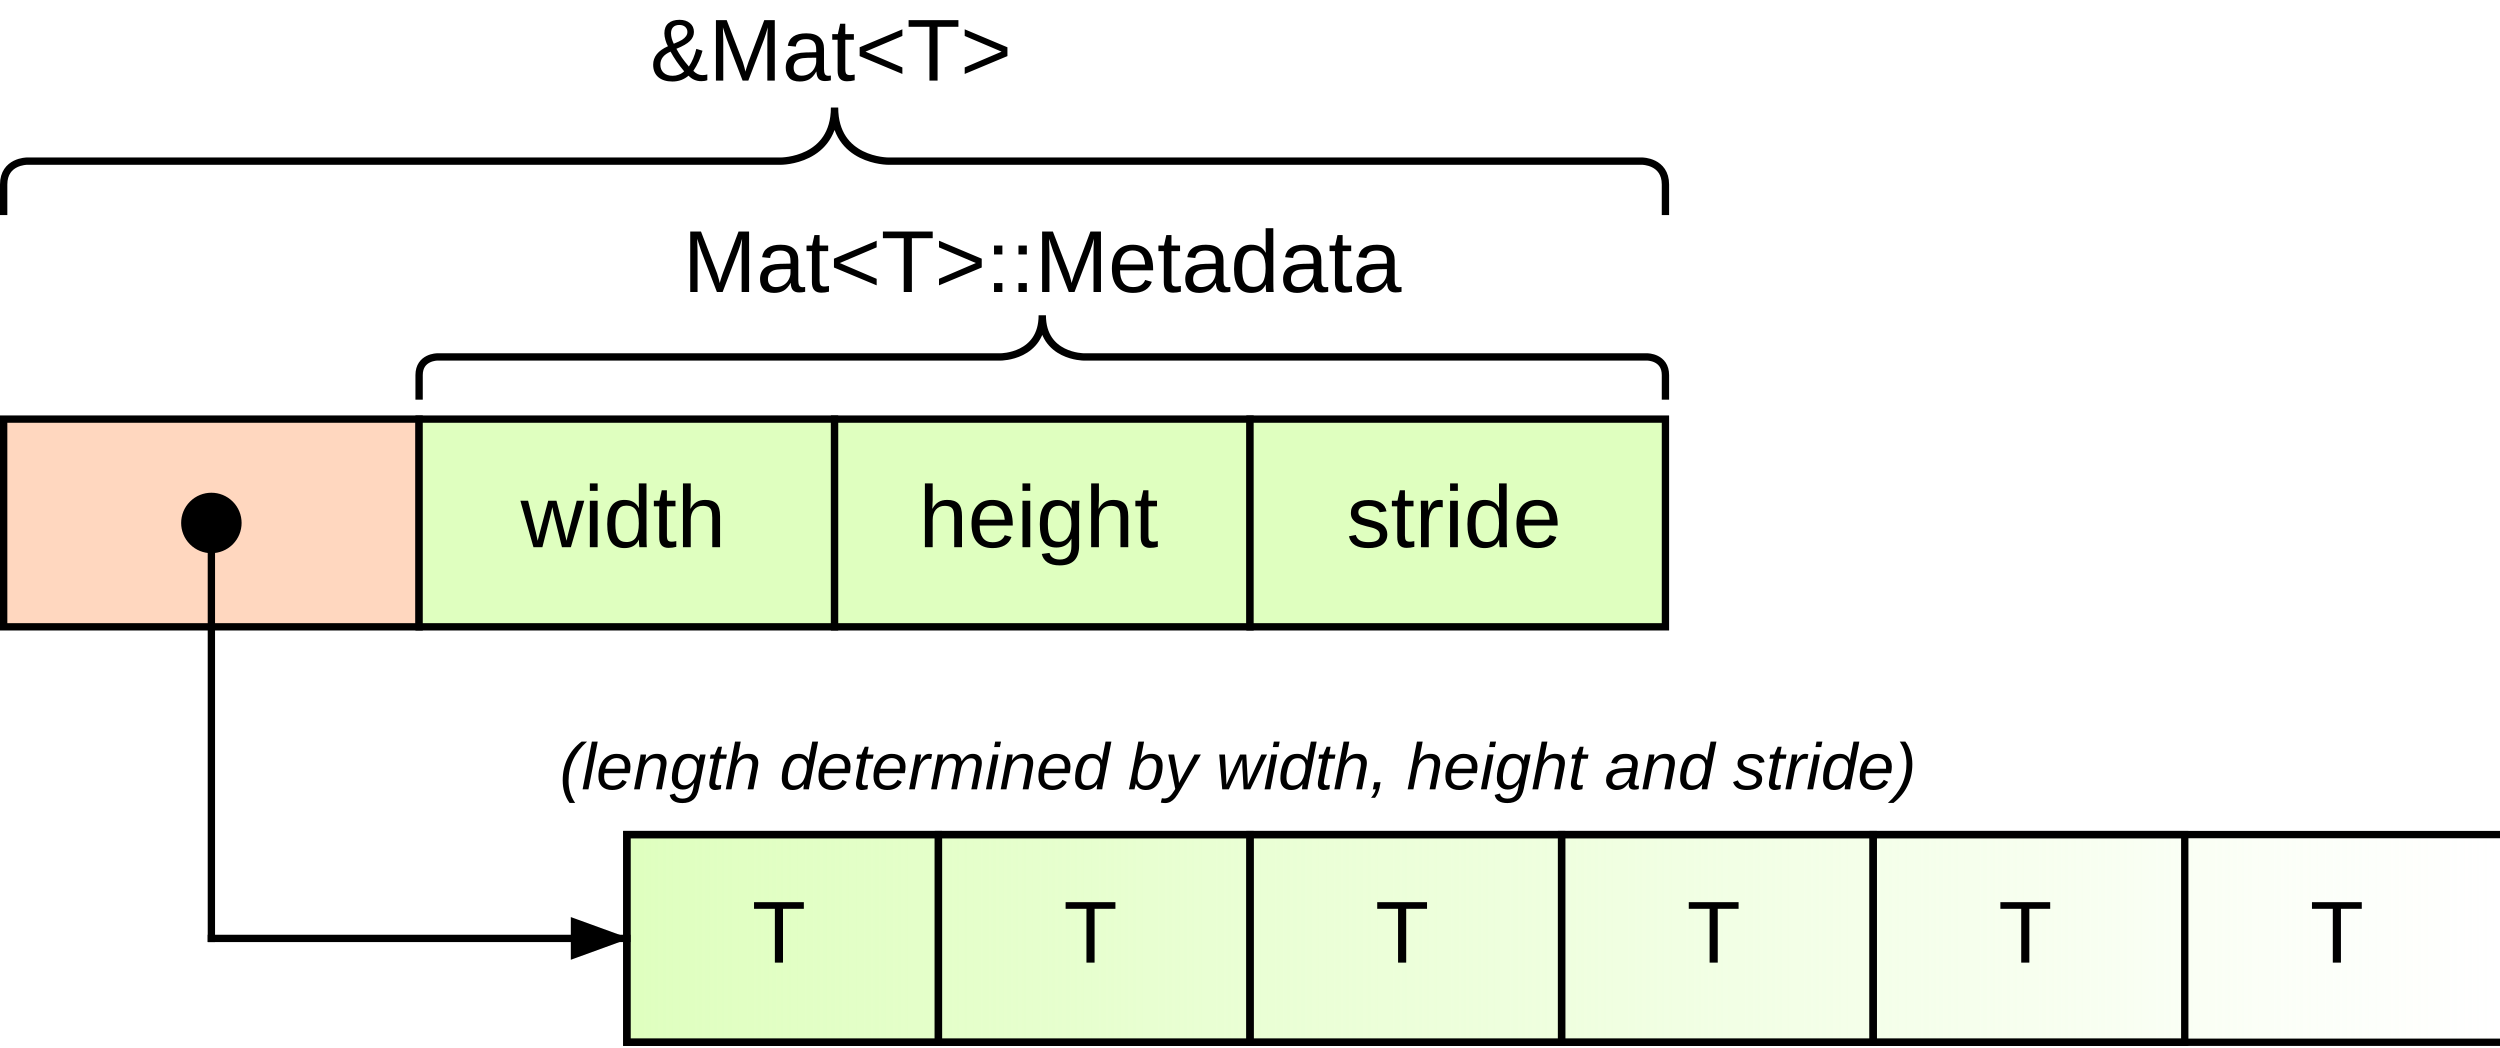
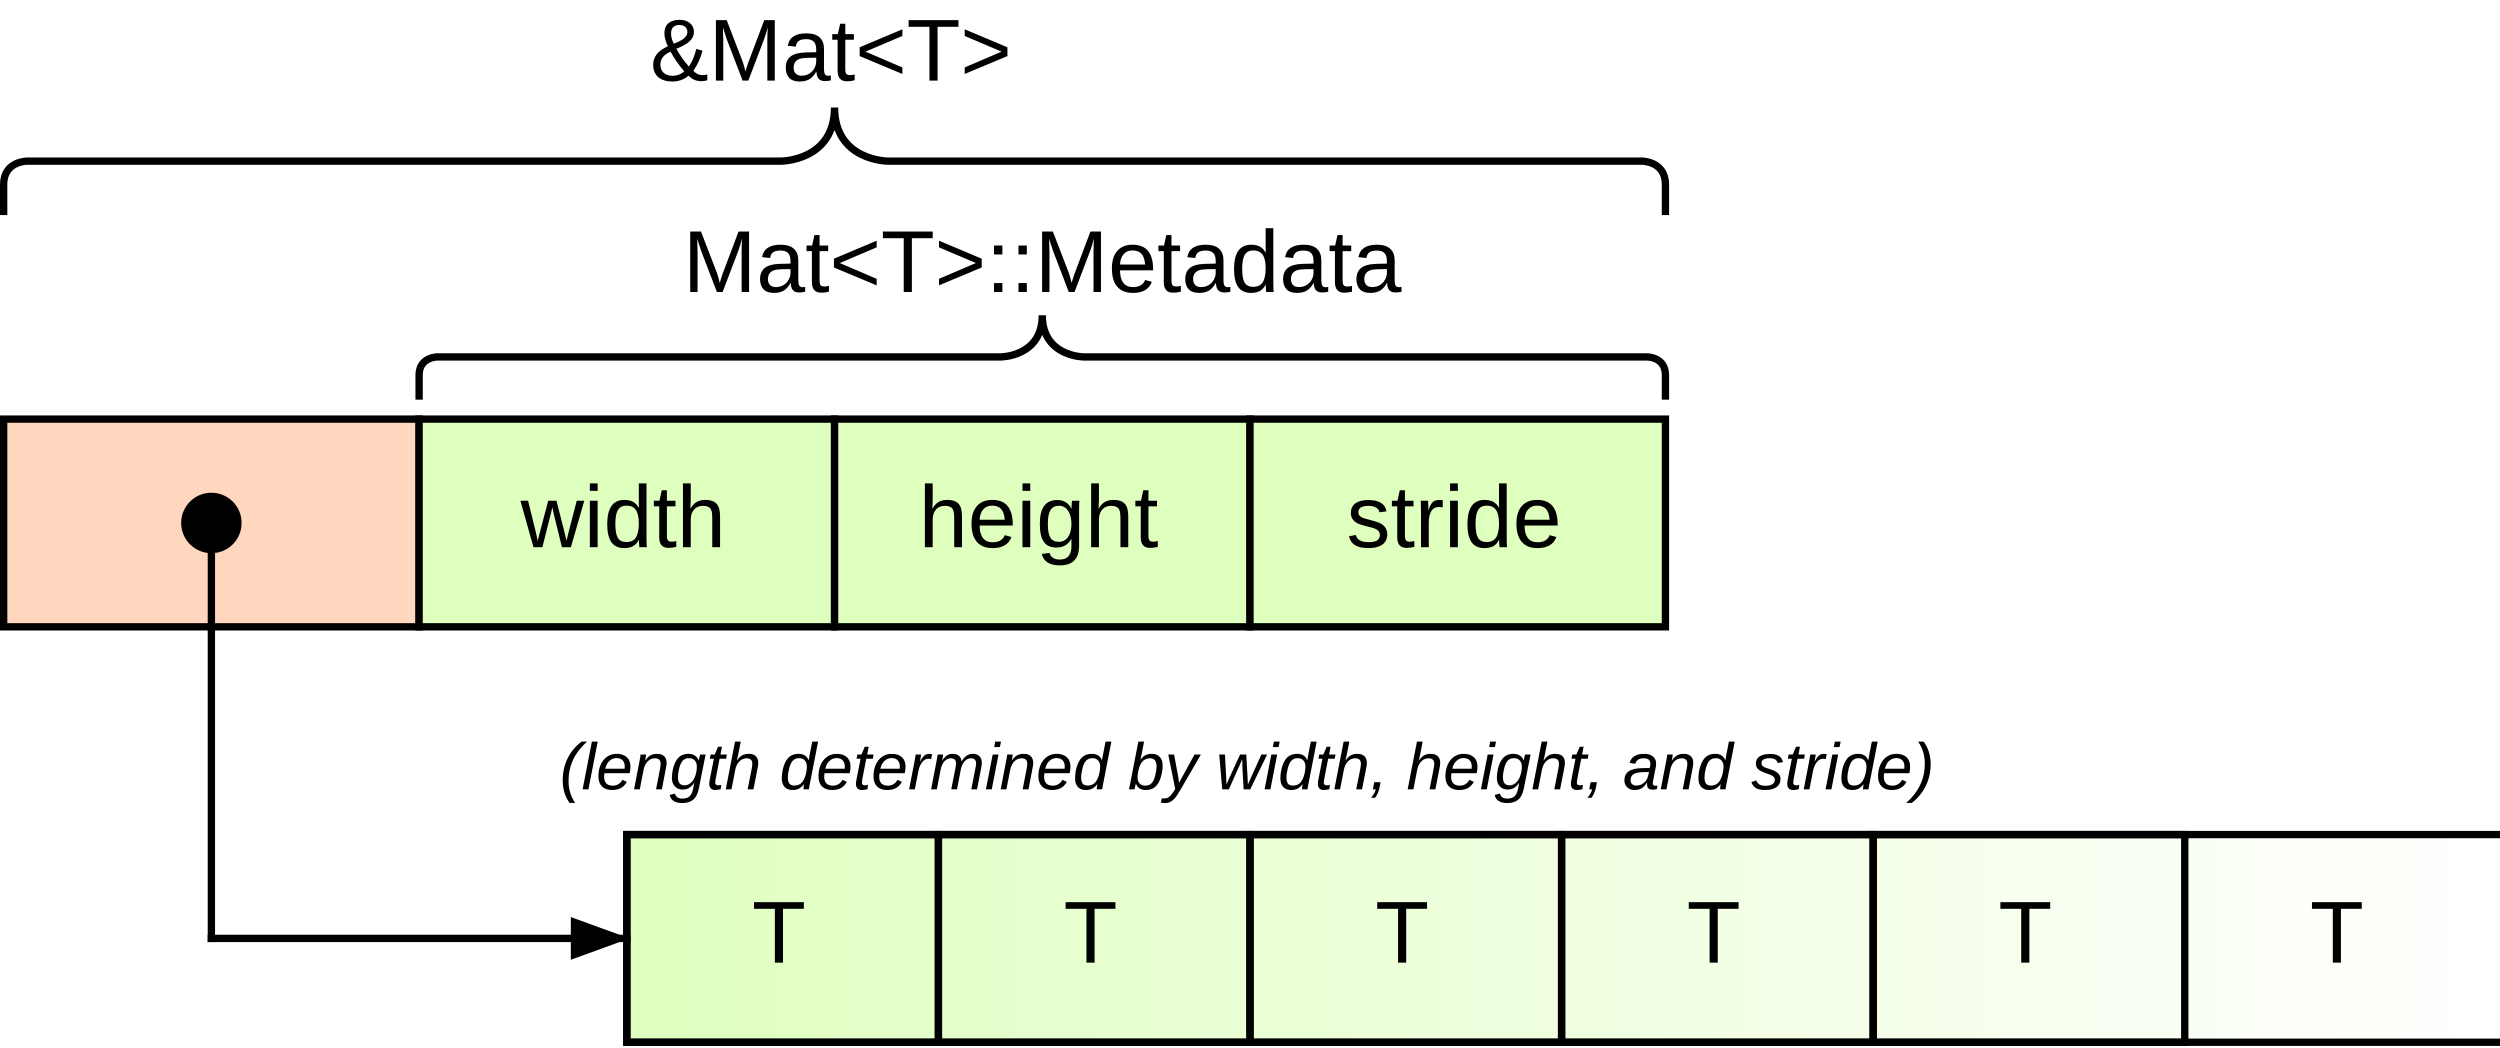
<svg xmlns="http://www.w3.org/2000/svg" baseProfile="tiny" preserveAspectRatio="none" version="1.1" viewBox="0 0 341.16 142.94">
  <defs>
    <marker id="b" overflow="visible" markerUnits="userSpaceOnUse" orient="auto">
      <path d="m0 0-7.518 2.736v-5.472z" stroke="#000" stroke-linecap="square" stroke-miterlimit="10" stroke-width=".25" />
    </marker>
    <marker id="a" overflow="visible" markerUnits="userSpaceOnUse" orient="auto">
      <path d="m2.828-2.828c1.562 1.562 1.562 4.095 0 5.657s-4.095 1.562-5.657 0-1.562-4.095 0-5.657 4.095-1.562 5.657 0" stroke="#000" stroke-linecap="square" stroke-miterlimit="10" stroke-width=".25" />
    </marker>
    <linearGradient id="c">
      <stop offset="0%" stop-color="#DFFFBF" />
      <stop offset="100%" stop-color="rgba(223,255,191,0)" />
    </linearGradient>
  </defs>
  <g stroke="#000" stroke-linecap="square" stroke-miterlimit="10" font-family="Arial" font-size="12">
    <rect x=".5" y=".5" width="226.77" height="14.173" fill="none" stroke="none" />
    <text x="88.709" y="11" stroke="none">&amp;Mat&lt;T&gt;</text>
    <rect x=".5" y="57.193" width="56.693" height="28.346" fill="#FFD7BF" />
    <rect x="57.193" y="57.193" width="56.693" height="28.346" fill="#DFFFBF" />
    <text x="71.033" y="74.67" stroke="none">width</text>
    <rect x="113.89" y="57.193" width="56.693" height="28.346" fill="#DFFFBF" />
    <text x="125.385" y="74.67" stroke="none">height</text>
    <rect x="170.58" y="57.193" width="56.693" height="28.346" fill="#DFFFBF" />
    <text x="183.753" y="74.67" stroke="none">stride</text>
    <polyline points="340.66 113.89 85.539 113.89 85.539 142.23 340.66 142.23" fill="url(#c)" />
    <line x1="28.846" x2="85.539" y1="128.06" y2="128.06" fill="none" marker-end="url(#b)" />
    <line x1="28.846" x2="28.846" y1="71.366" y2="128.06" fill="none" marker-start="url(#a)" />
    <path d="m57.193 54.041v-2.851c0-2.481 2.481-2.481 2.481-2.481h76.87s5.689 0 5.689-5.689c0 5.689 5.689 5.689 5.689 5.689h76.87s2.481 0 2.481 2.481v2.851" fill="none" />
    <path d="m0.5 28.846v-3.667c0-3.19 3.19-3.19 3.19-3.19h102.88s7.316 0 7.316-7.316c0 7.316 7.316 7.316 7.316 7.316h102.88s3.19 0 3.19 3.19v3.667" fill="none" />
    <text x="93.207" y="39.846" stroke="none">Mat&lt;T&gt;::Metadata</text>
-     <text x="76.366" y="107.713" font-size="9" font-style="italic" stroke="none">(length determined by width, height and stride)</text>
+     <text x="76.366" y="107.713" font-size="9" font-style="italic" stroke="none">(length determined by width, height, and stride)</text>
    <rect x="85.539" y="113.89" width="42.52" height="28.346" fill="none" />
    <text x="102.634" y="131.363" stroke="none">T</text>
    <rect x="128.06" y="113.89" width="42.52" height="28.346" fill="none" />
    <text x="145.154" y="131.363" stroke="none">T</text>
    <rect x="170.58" y="113.89" width="42.52" height="28.346" fill="none" />
    <text x="187.674" y="131.363" stroke="none">T</text>
    <rect x="213.1" y="113.89" width="42.52" height="28.346" fill="none" />
    <text x="230.193" y="131.363" stroke="none">T</text>
    <rect x="255.62" y="113.89" width="42.52" height="28.346" fill="none" />
    <text x="272.713" y="131.363" stroke="none">T</text>
    <rect x="298.14" y="113.89" width="42.52" height="28.346" fill="none" stroke="none" />
    <text x="315.233" y="131.363" stroke="none">T</text>
  </g>
</svg>
